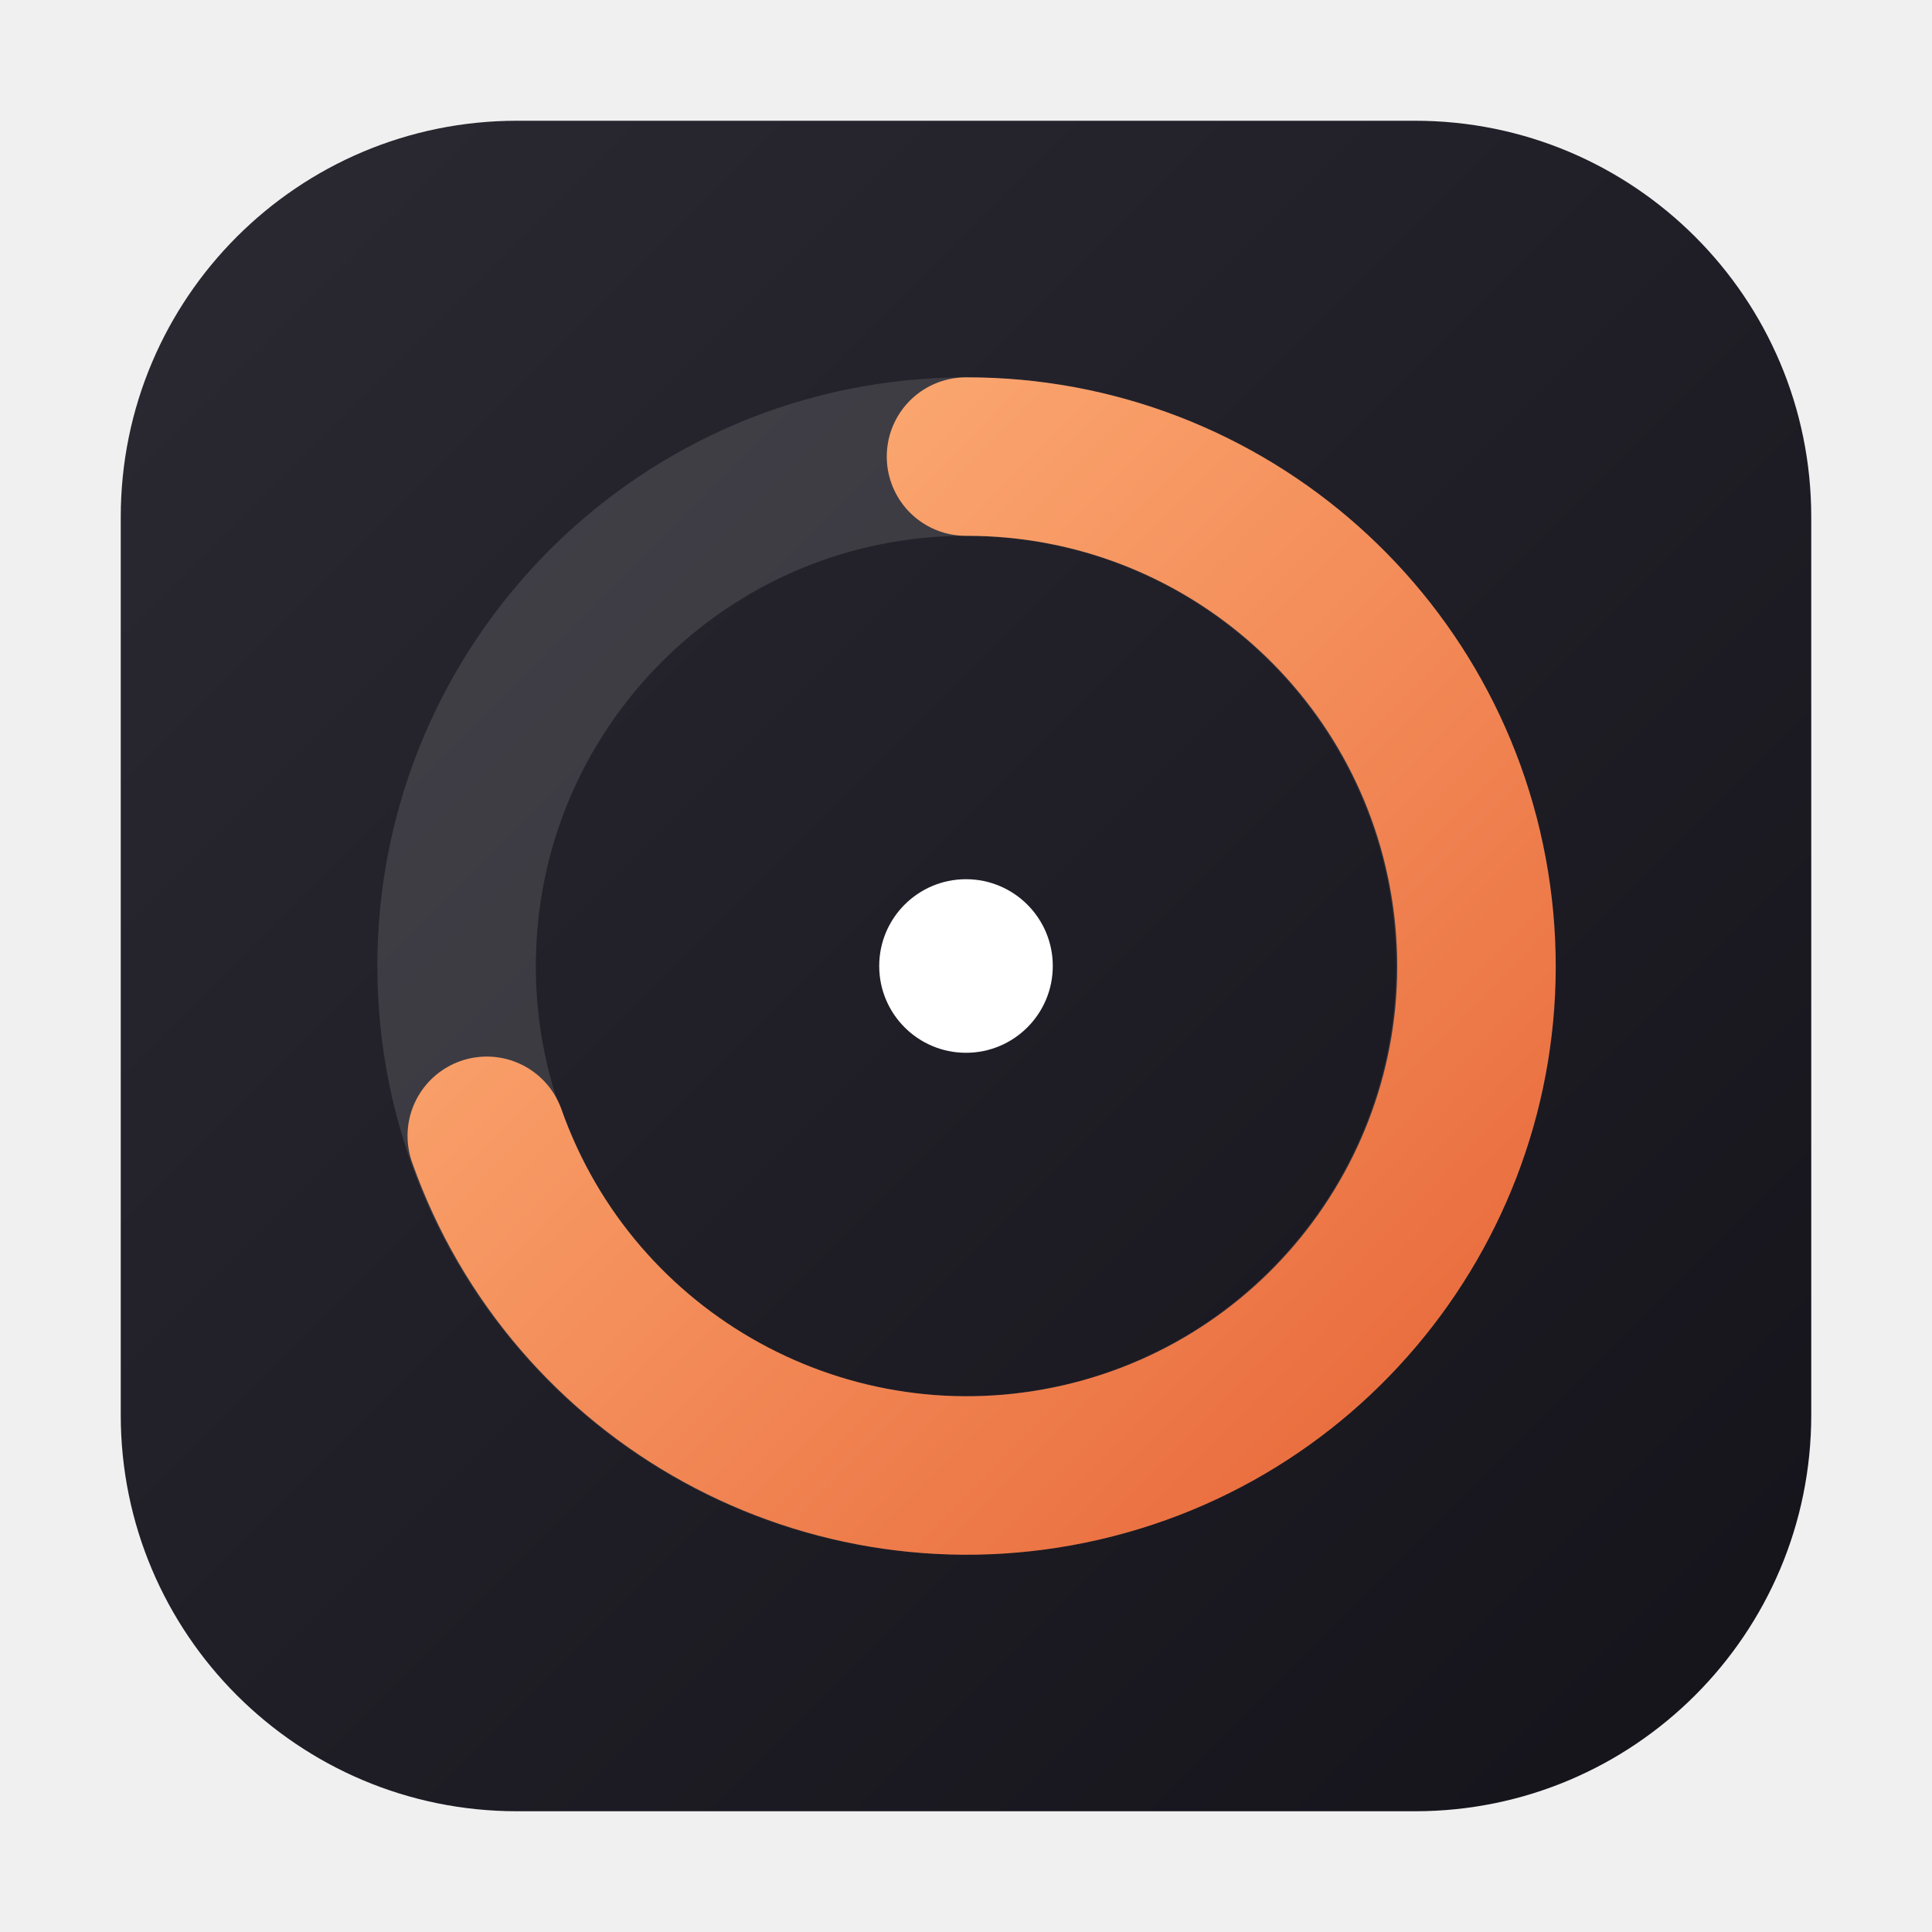
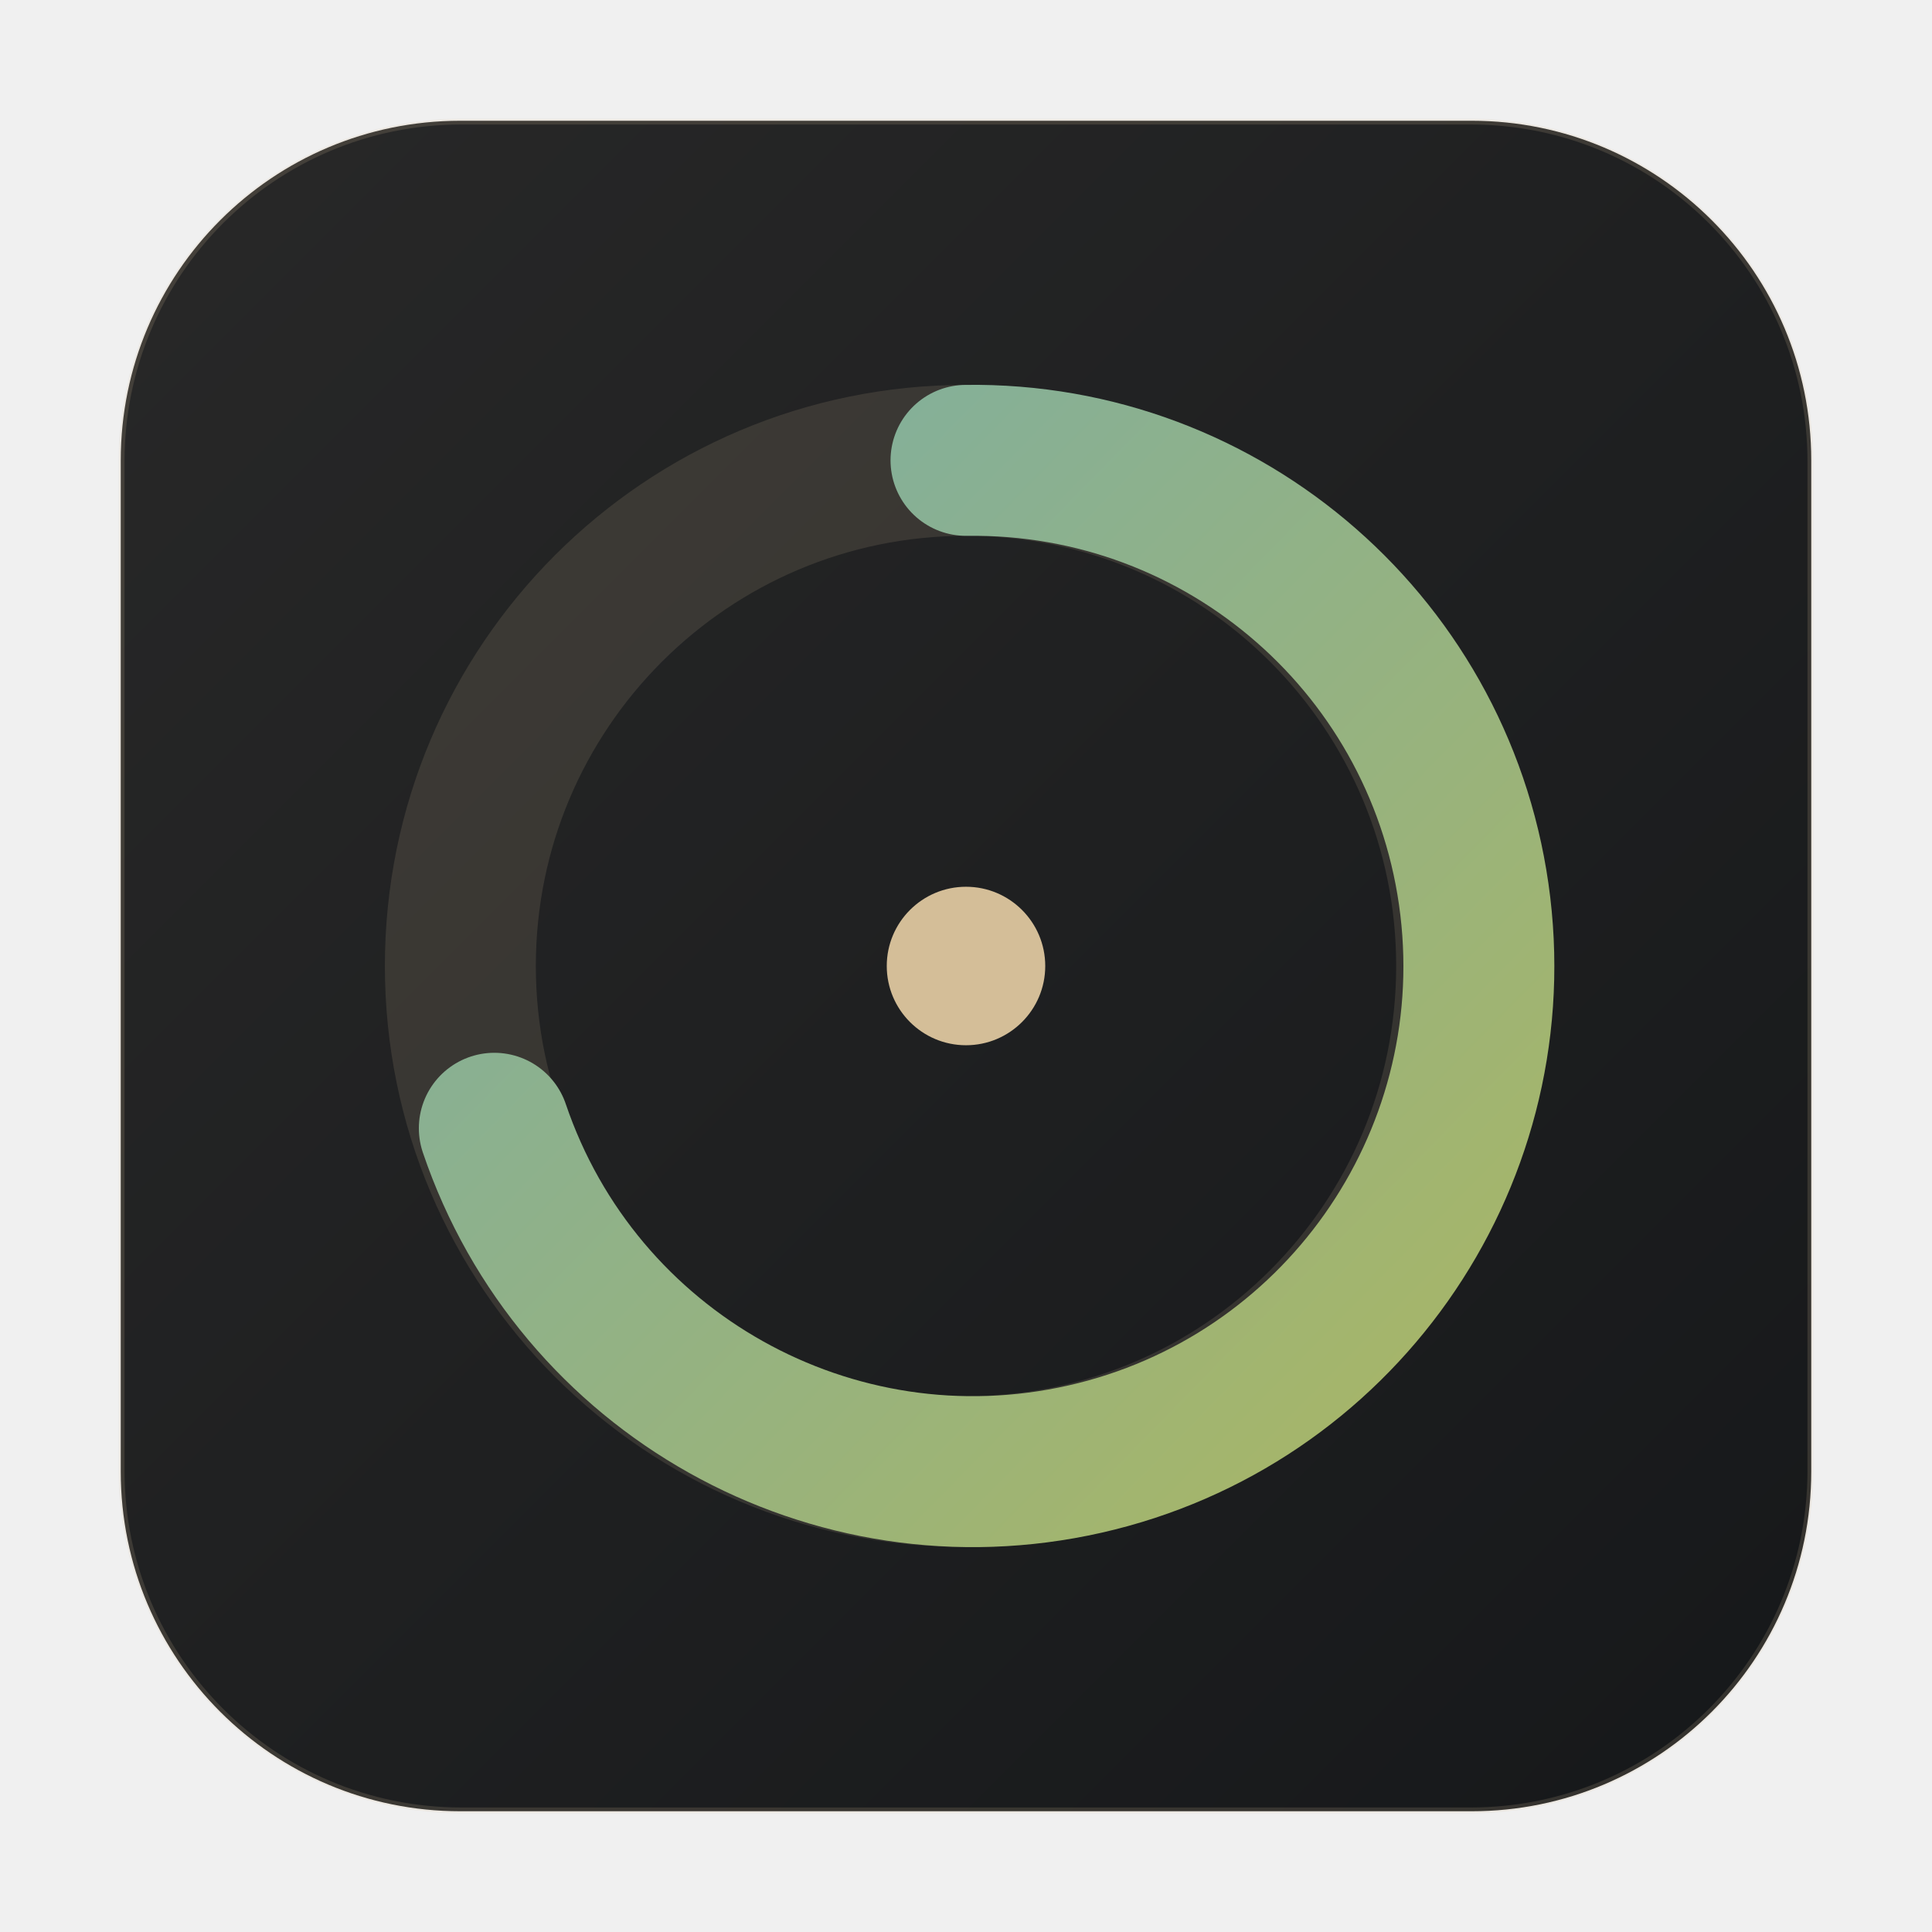
<svg xmlns="http://www.w3.org/2000/svg" width="1024" height="1024" viewBox="0 0 1024 1024">
  <defs>
    <linearGradient id="bg" x1="0" y1="0" x2="1" y2="1">
-       <stop offset="0" stop-color="#2b2a33" />
-       <stop offset="1" stop-color="#14131a" />
+       <stop offset="0" stop-color="#282828" />
+       <stop offset="1" stop-color="#16181a" />
    </linearGradient>
    <linearGradient id="arc" x1="0" y1="0" x2="1" y2="1">
-       <stop offset="0" stop-color="#ffb37a" />
-       <stop offset="1" stop-color="#e8683a" />
+       <stop offset="0" stop-color="#7daea3" />
+       <stop offset="1" stop-color="#a9b665" />
    </linearGradient>
  </defs>
-   <rect x="64" y="64" width="896" height="896" rx="210" fill="url(#bg)" />
-   <circle cx="512" cy="512" r="270" fill="none" stroke="#ffffff" stroke-opacity="0.12" stroke-width="84" />
-   <path d="M512 242 A270 270 0 1 1 258 602" fill="none" stroke="url(#arc)" stroke-width="84" stroke-linecap="round" />
-   <circle cx="512" cy="512" r="46" fill="#ffffff" />
+   <rect x="64" y="64" width="896" height="896" rx="180" fill="url(#bg)" />
+   <rect x="64.5" y="64.5" width="895" height="895" rx="180" fill="none" stroke="#d4be98" stroke-opacity="0.16" stroke-width="3" />
+   <circle cx="512" cy="512" r="268" fill="none" stroke="#d4be98" stroke-opacity="0.14" stroke-width="80" />
+   <path d="M512 244 A268 268 0 1 1 262 598" fill="none" stroke="url(#arc)" stroke-width="80" stroke-linecap="round" />
+   <circle cx="512" cy="512" r="42" fill="#d4be98" />
</svg>
